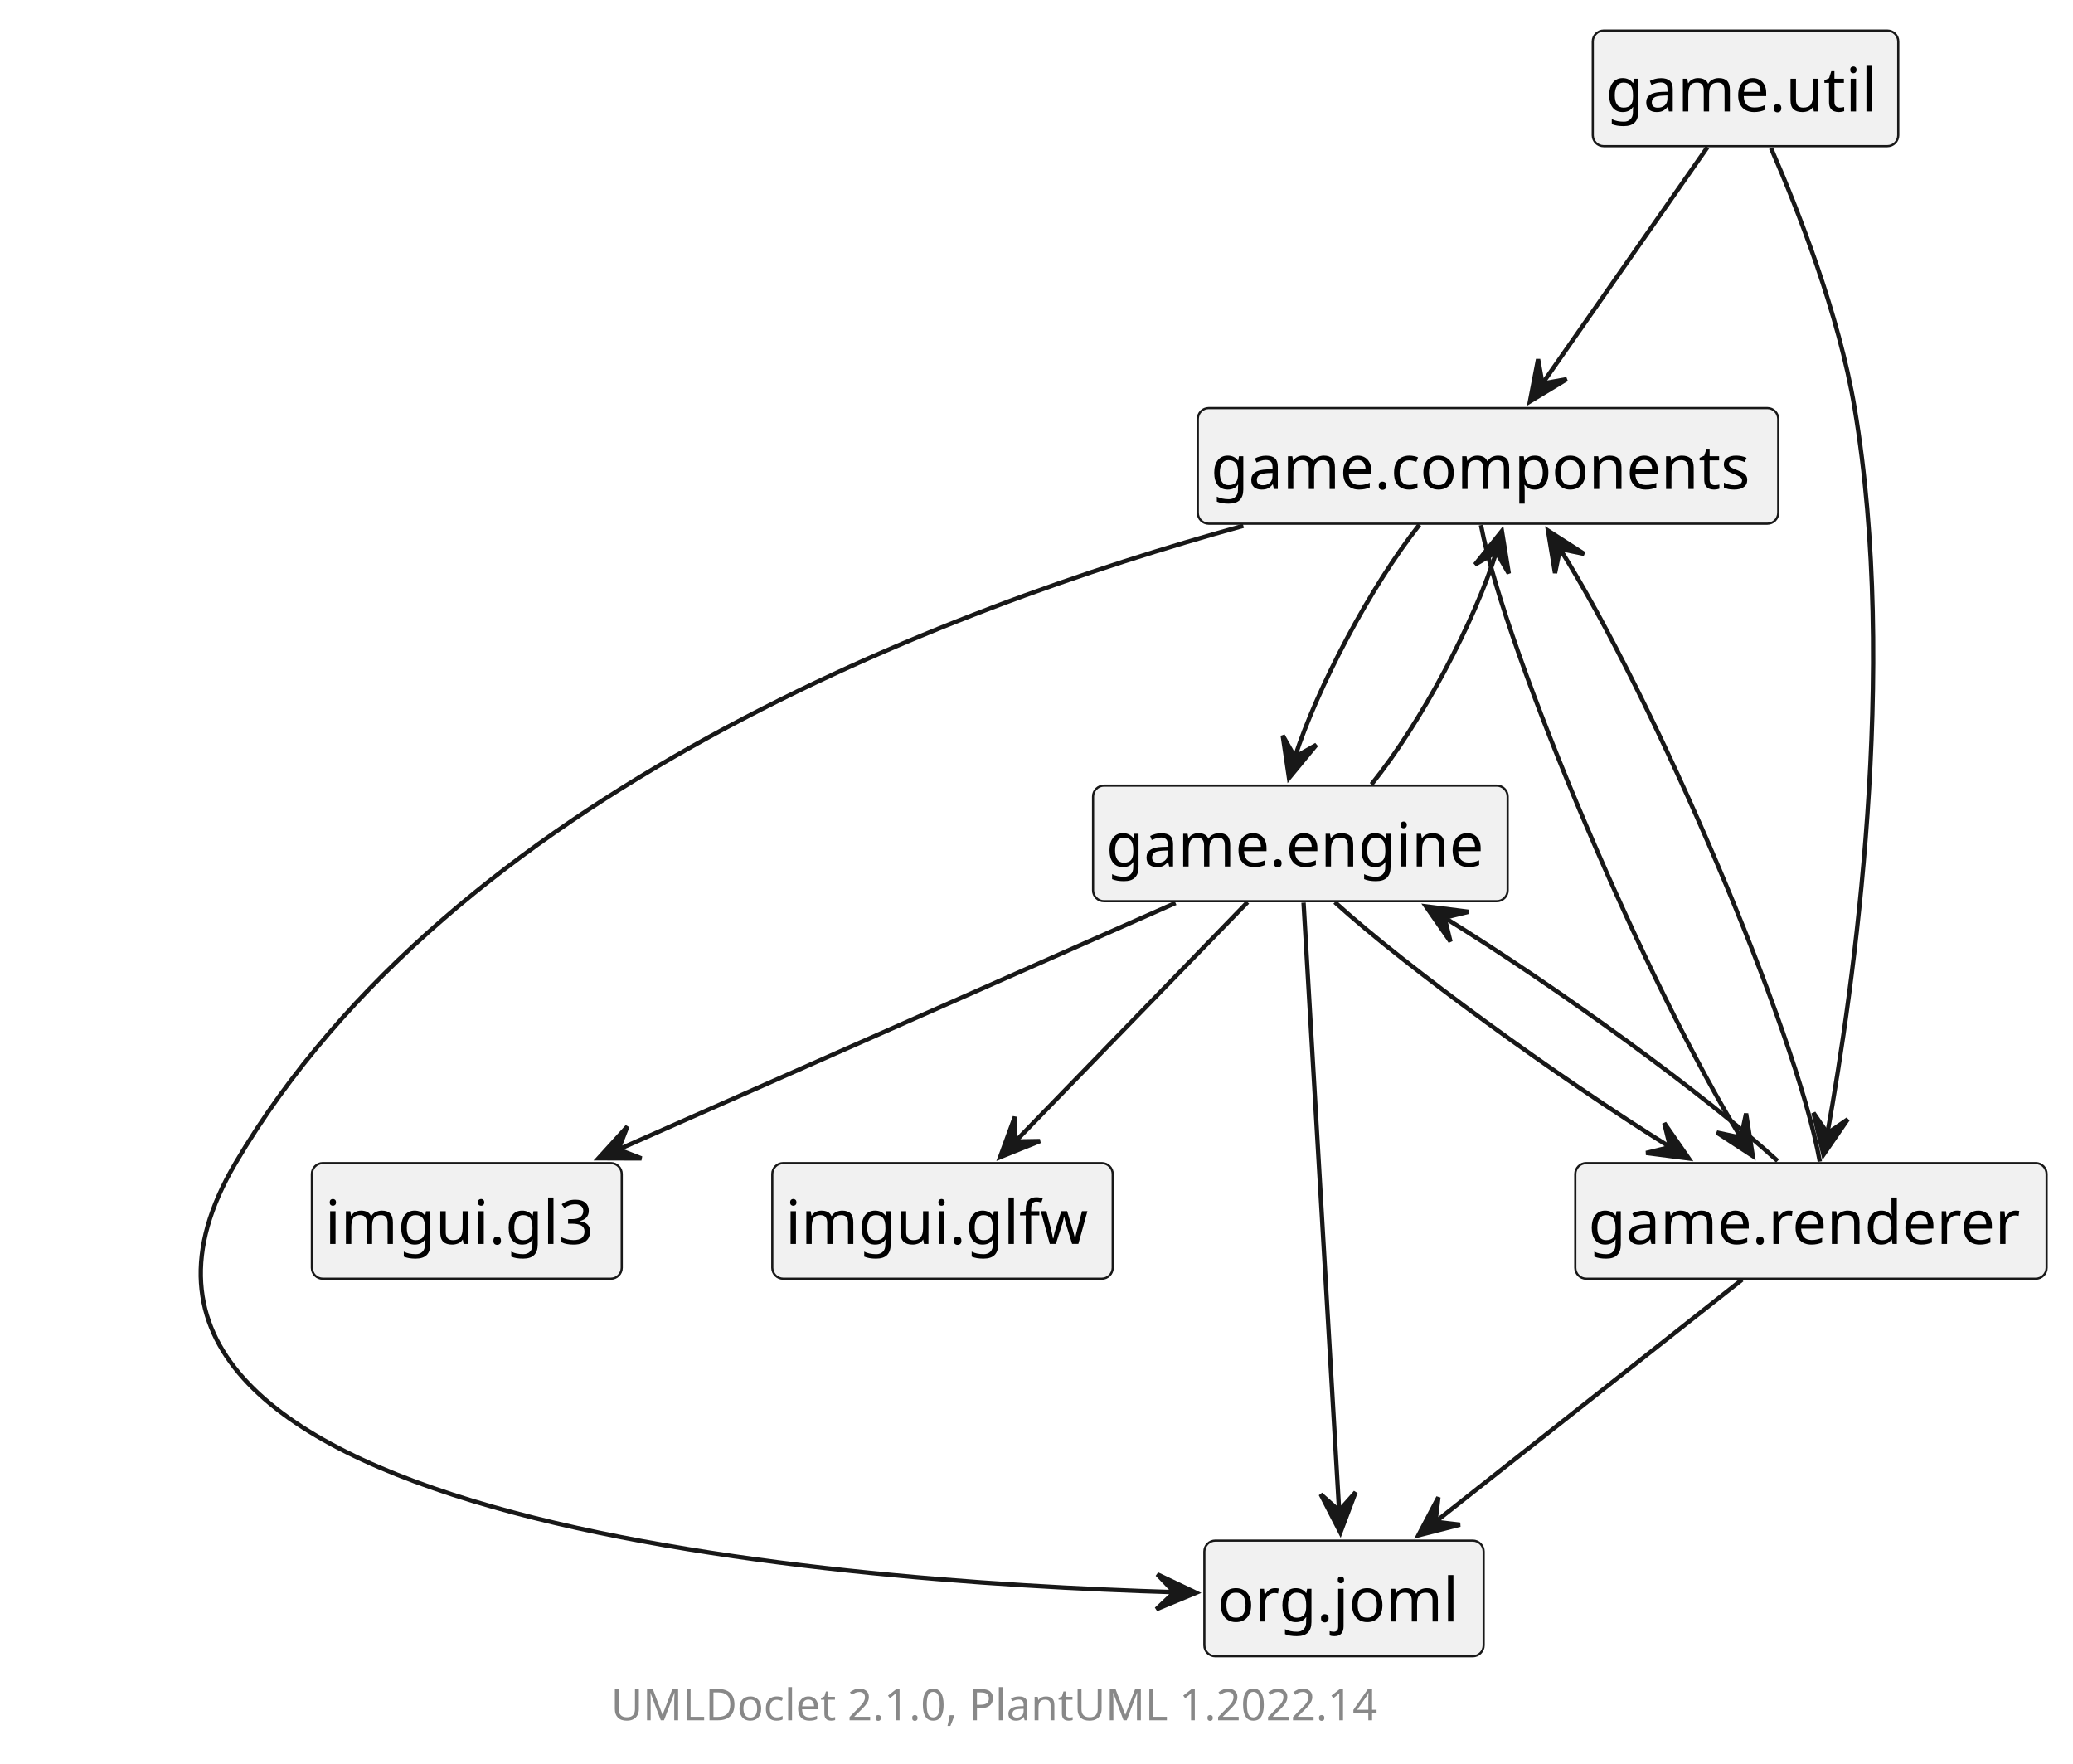
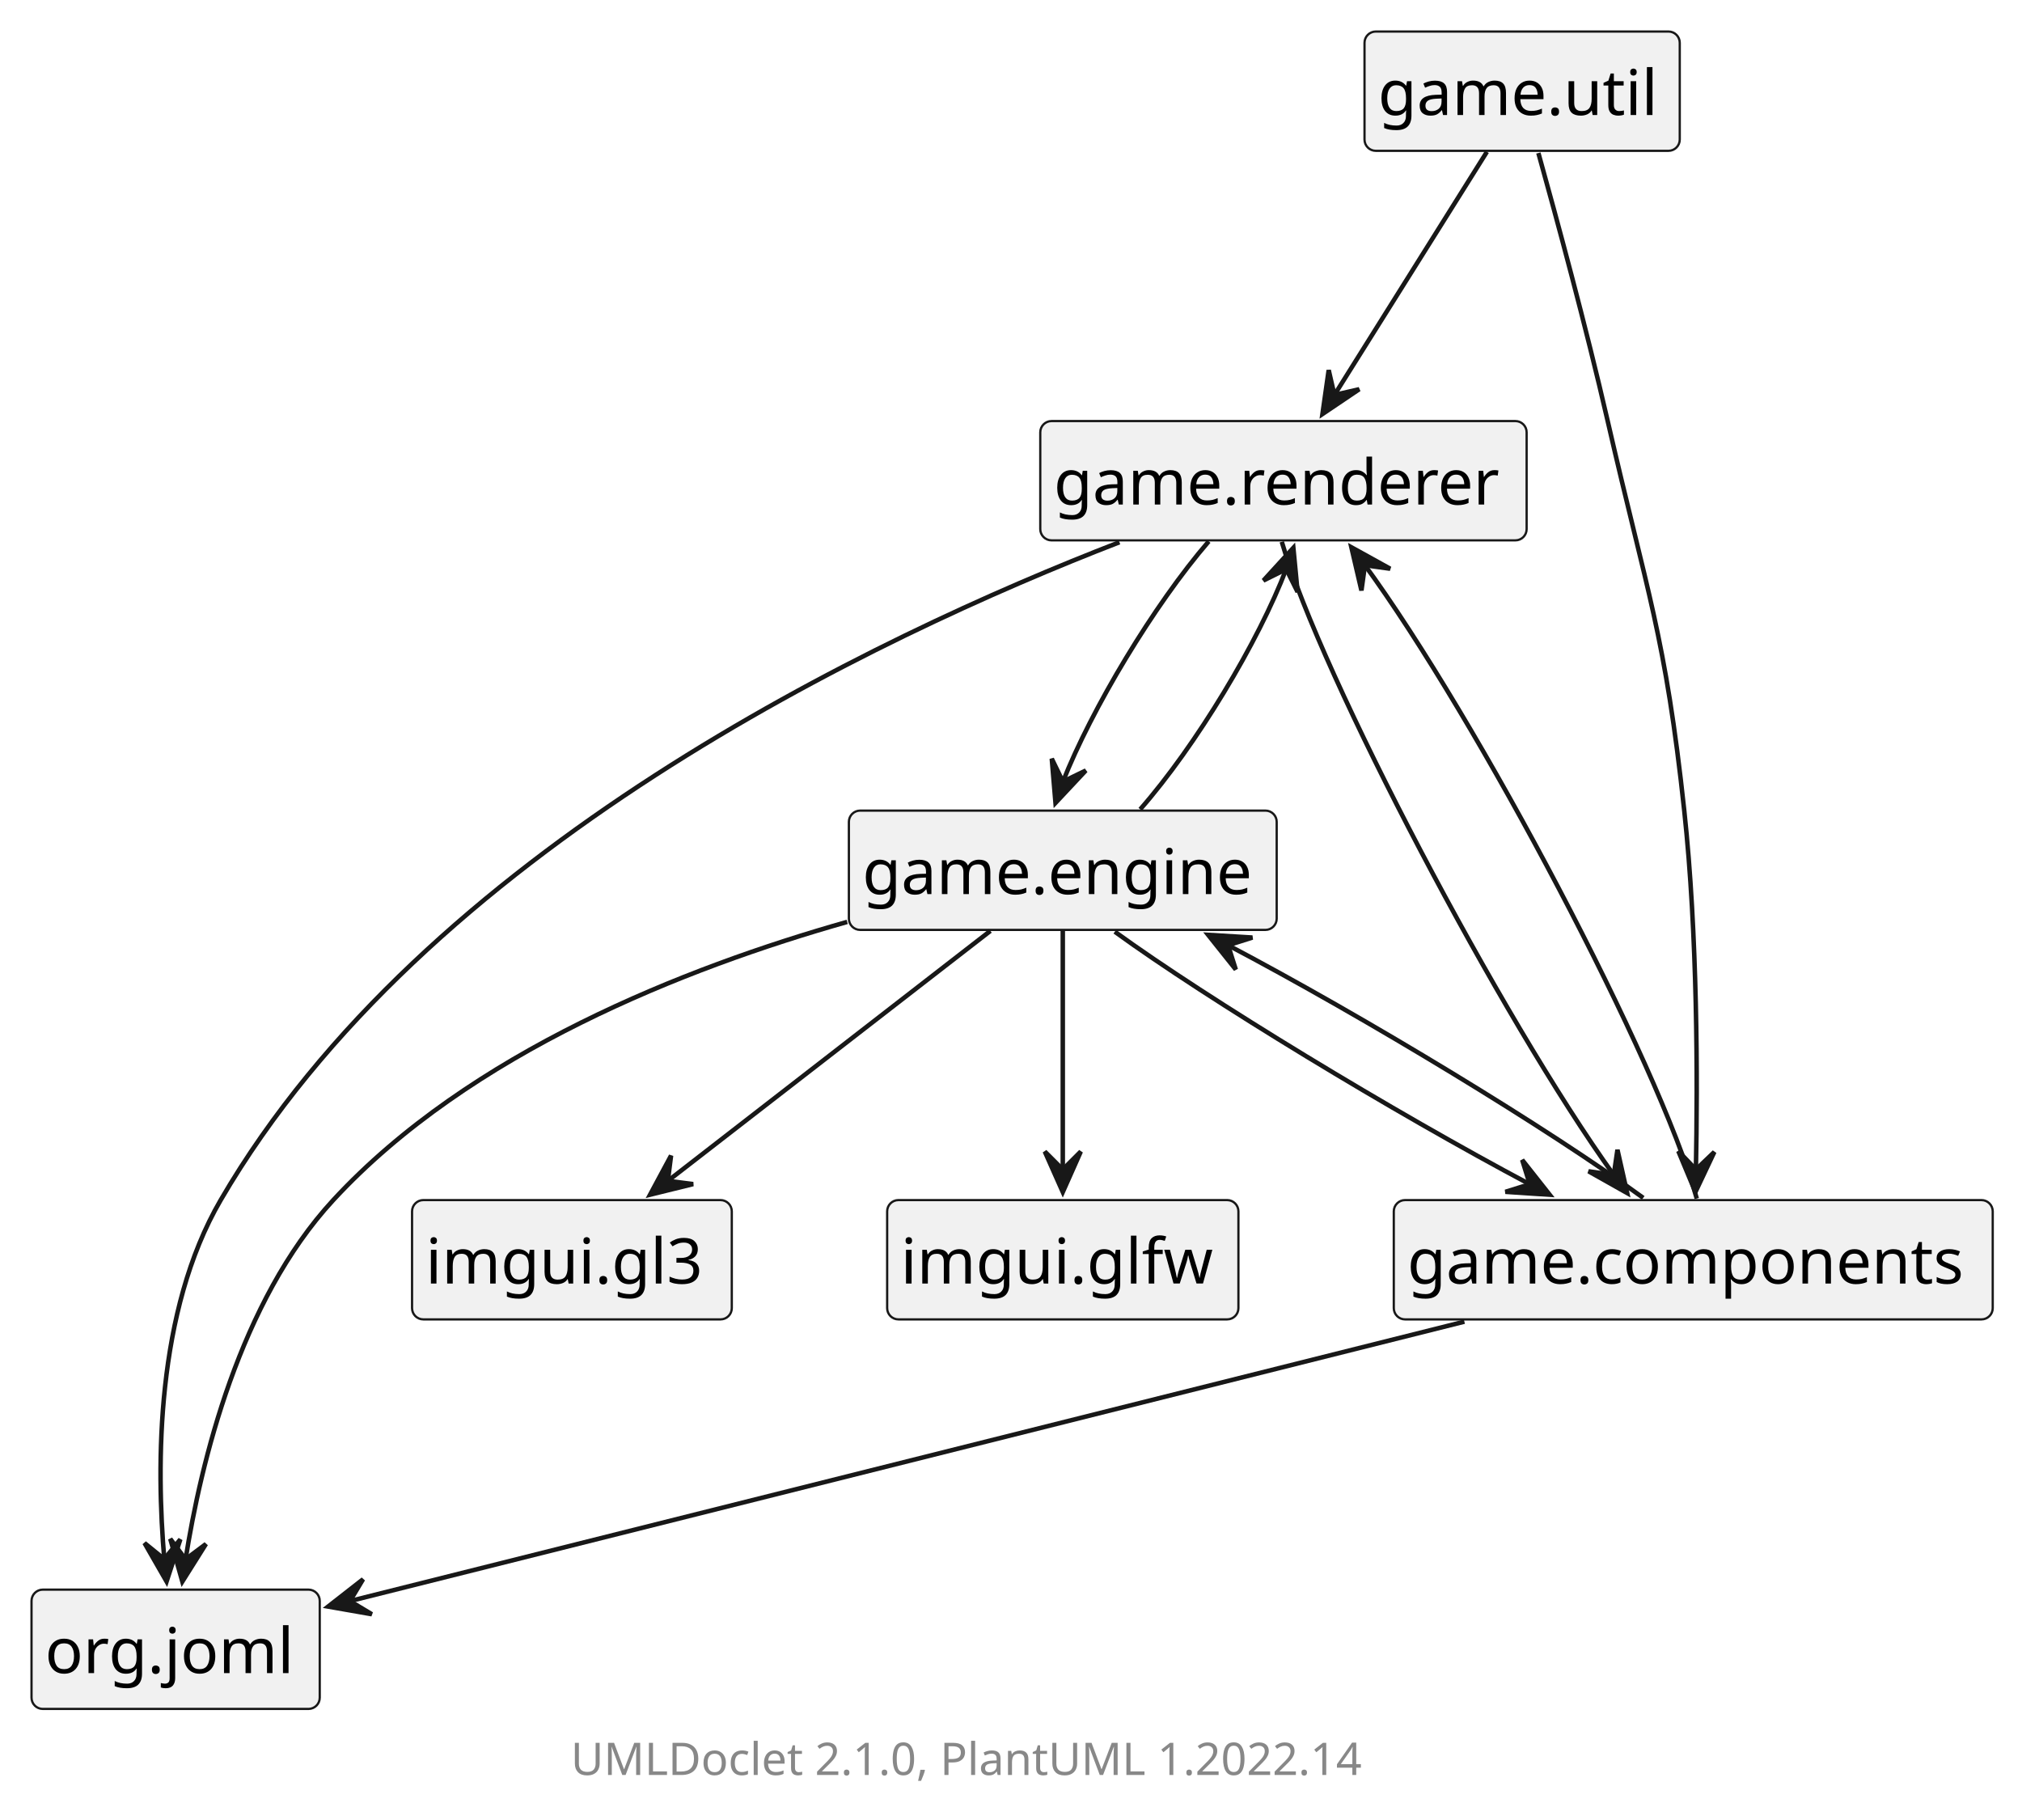
- <svg xmlns="http://www.w3.org/2000/svg" xmlns:xlink="http://www.w3.org/1999/xlink" contentStyleType="text/css" height="404px" preserveAspectRatio="none" style="width:475px;height:404px;" version="1.1" viewBox="0 0 475 404" width="475px" zoomAndPan="magnify">
+ <svg xmlns="http://www.w3.org/2000/svg" xmlns:xlink="http://www.w3.org/1999/xlink" contentStyleType="text/css" height="404px" preserveAspectRatio="none" style="width:449px;height:404px;" version="1.1" viewBox="0 0 449 404" width="449px" zoomAndPan="magnify">
  <defs />
  <g>
-     <a href="game/components/package-summary.html" target="_top" title="game/components/package-summary.html" xlink:actuate="onRequest" xlink:href="game/components/package-summary.html" xlink:show="new" xlink:title="game/components/package-summary.html" xlink:type="simple">
-       <g id="elem_game.components">
-         <rect codeLine="22" fill="#F1F1F1" height="26.488" id="game.components" rx="2.5" ry="2.5" style="stroke:#181818;stroke-width:0.5;" width="133" x="274.46" y="93.49" />
-         <text fill="#000000" font-family="sans-serif" font-size="14" lengthAdjust="spacing" textLength="127" x="277.46" y="112.025">game.components</text>
-       </g>
-     </a>
-     <a href="game/engine/package-summary.html" target="_top" title="game/engine/package-summary.html" xlink:actuate="onRequest" xlink:href="game/engine/package-summary.html" xlink:show="new" xlink:title="game/engine/package-summary.html" xlink:type="simple">
-       <g id="elem_game.engine">
-         <rect codeLine="24" fill="#F1F1F1" height="26.488" id="game.engine" rx="2.5" ry="2.5" style="stroke:#181818;stroke-width:0.5;" width="95" x="250.46" y="179.98" />
-         <text fill="#000000" font-family="sans-serif" font-size="14" lengthAdjust="spacing" textLength="89" x="253.46" y="198.515">game.engine</text>
+     <a href="game/renderer/package-summary.html" target="_top" title="game/renderer/package-summary.html" xlink:actuate="onRequest" xlink:href="game/renderer/package-summary.html" xlink:show="new" xlink:title="game/renderer/package-summary.html" xlink:type="simple">
+       <g id="elem_game.renderer">
+         <rect codeLine="22" fill="#F1F1F1" height="26.488" id="game.renderer" rx="2.5" ry="2.5" style="stroke:#181818;stroke-width:0.5;" width="108" x="231" y="93.49" />
+         <text fill="#000000" font-family="sans-serif" font-size="14" lengthAdjust="spacing" textLength="102" x="234" y="112.025">game.renderer</text>
      </g>
    </a>
    <g id="elem_org.joml">
-       <rect fill="#F1F1F1" height="26.488" id="org.joml" rx="2.5" ry="2.5" style="stroke:#181818;stroke-width:0.5;" width="64" x="275.96" y="352.95" />
-       <text fill="#000000" font-family="sans-serif" font-size="14" lengthAdjust="spacing" textLength="58" x="278.96" y="371.485">org.joml</text>
+       <rect fill="#F1F1F1" height="26.488" id="org.joml" rx="2.5" ry="2.5" style="stroke:#181818;stroke-width:0.5;" width="64" x="7" y="352.95" />
+       <text fill="#000000" font-family="sans-serif" font-size="14" lengthAdjust="spacing" textLength="58" x="10" y="371.485">org.joml</text>
    </g>
-     <a href="game/renderer/package-summary.html" target="_top" title="game/renderer/package-summary.html" xlink:actuate="onRequest" xlink:href="game/renderer/package-summary.html" xlink:show="new" xlink:title="game/renderer/package-summary.html" xlink:type="simple">
-       <g id="elem_game.renderer">
-         <rect codeLine="26" fill="#F1F1F1" height="26.488" id="game.renderer" rx="2.5" ry="2.5" style="stroke:#181818;stroke-width:0.5;" width="108" x="360.96" y="266.46" />
-         <text fill="#000000" font-family="sans-serif" font-size="14" lengthAdjust="spacing" textLength="102" x="363.96" y="284.995">game.renderer</text>
+     <a href="game/engine/package-summary.html" target="_top" title="game/engine/package-summary.html" xlink:actuate="onRequest" xlink:href="game/engine/package-summary.html" xlink:show="new" xlink:title="game/engine/package-summary.html" xlink:type="simple">
+       <g id="elem_game.engine">
+         <rect codeLine="24" fill="#F1F1F1" height="26.488" id="game.engine" rx="2.5" ry="2.5" style="stroke:#181818;stroke-width:0.5;" width="95" x="188.5" y="179.98" />
+         <text fill="#000000" font-family="sans-serif" font-size="14" lengthAdjust="spacing" textLength="89" x="191.5" y="198.515">game.engine</text>
+       </g>
+     </a>
+     <a href="game/components/package-summary.html" target="_top" title="game/components/package-summary.html" xlink:actuate="onRequest" xlink:href="game/components/package-summary.html" xlink:show="new" xlink:title="game/components/package-summary.html" xlink:type="simple">
+       <g id="elem_game.components">
+         <rect codeLine="26" fill="#F1F1F1" height="26.488" id="game.components" rx="2.5" ry="2.5" style="stroke:#181818;stroke-width:0.5;" width="133" x="309.5" y="266.46" />
+         <text fill="#000000" font-family="sans-serif" font-size="14" lengthAdjust="spacing" textLength="127" x="312.5" y="284.995">game.components</text>
+       </g>
+     </a>
+     <a href="game/util/package-summary.html" target="_top" title="game/util/package-summary.html" xlink:actuate="onRequest" xlink:href="game/util/package-summary.html" xlink:show="new" xlink:title="game/util/package-summary.html" xlink:type="simple">
+       <g id="elem_game.util">
+         <rect codeLine="28" fill="#F1F1F1" height="26.488" id="game.util" rx="2.5" ry="2.5" style="stroke:#181818;stroke-width:0.5;" width="70" x="303" y="7" />
+         <text fill="#000000" font-family="sans-serif" font-size="14" lengthAdjust="spacing" textLength="64" x="306" y="25.535">game.util</text>
      </g>
    </a>
    <g id="elem_imgui.gl3">
-       <rect fill="#F1F1F1" height="26.488" id="imgui.gl3" rx="2.5" ry="2.5" style="stroke:#181818;stroke-width:0.5;" width="71" x="71.46" y="266.46" />
-       <text fill="#000000" font-family="sans-serif" font-size="14" lengthAdjust="spacing" textLength="65" x="74.46" y="284.995">imgui.gl3</text>
+       <rect fill="#F1F1F1" height="26.488" id="imgui.gl3" rx="2.5" ry="2.5" style="stroke:#181818;stroke-width:0.5;" width="71" x="91.5" y="266.46" />
+       <text fill="#000000" font-family="sans-serif" font-size="14" lengthAdjust="spacing" textLength="65" x="94.5" y="284.995">imgui.gl3</text>
    </g>
    <g id="elem_imgui.glfw">
-       <rect fill="#F1F1F1" height="26.488" id="imgui.glfw" rx="2.5" ry="2.5" style="stroke:#181818;stroke-width:0.5;" width="78" x="176.96" y="266.46" />
-       <text fill="#000000" font-family="sans-serif" font-size="14" lengthAdjust="spacing" textLength="72" x="179.96" y="284.995">imgui.glfw</text>
+       <rect fill="#F1F1F1" height="26.488" id="imgui.glfw" rx="2.5" ry="2.5" style="stroke:#181818;stroke-width:0.5;" width="78" x="197" y="266.46" />
+       <text fill="#000000" font-family="sans-serif" font-size="14" lengthAdjust="spacing" textLength="72" x="200" y="284.995">imgui.glfw</text>
    </g>
-     <a href="game/util/package-summary.html" target="_top" title="game/util/package-summary.html" xlink:actuate="onRequest" xlink:href="game/util/package-summary.html" xlink:show="new" xlink:title="game/util/package-summary.html" xlink:type="simple">
-       <g id="elem_game.util">
-         <rect codeLine="28" fill="#F1F1F1" height="26.488" id="game.util" rx="2.5" ry="2.5" style="stroke:#181818;stroke-width:0.5;" width="70" x="364.96" y="7" />
-         <text fill="#000000" font-family="sans-serif" font-size="14" lengthAdjust="spacing" textLength="64" x="367.96" y="25.535">game.util</text>
-       </g>
-     </a>
+     <g id="link_game.renderer_org.joml">
+       <path codeLine="7" d="M248.58,120.39 C194.44,141.34 94.24,188.81 49,266.46 C34.6,291.18 34.67,325.37 36.5,346.34 " fill="none" id="game.renderer-to-org.joml" style="stroke:#181818;stroke-width:1.0;" />
+       <polygon fill="#181818" points="36.99,351.15,40.045,341.787,36.477,346.176,32.088,342.608,36.99,351.15" style="stroke:#181818;stroke-width:1.0;" />
+     </g>
+     <g id="link_game.renderer_game.engine">
+       <path codeLine="8" d="M268.41,120.2 C256.25,134.3 242.37,157.41 236,173.64 " fill="none" id="game.renderer-to-game.engine" style="stroke:#181818;stroke-width:1.0;" />
+       <polygon fill="#181818" points="234.38,178.27,241.112,171.081,236.021,173.547,233.555,168.456,234.38,178.27" style="stroke:#181818;stroke-width:1.0;" />
+     </g>
+     <g id="link_game.engine_game.renderer">
+       <path codeLine="17" d="M253.19,179.7 C265.59,165.58 279.48,142.47 285.65,126.25 " fill="none" id="game.engine-to-game.renderer" style="stroke:#181818;stroke-width:1.0;" />
+       <polygon fill="#181818" points="287.2,121.63,280.553,128.897,285.615,126.372,288.14,131.434,287.2,121.63" style="stroke:#181818;stroke-width:1.0;" />
+     </g>
+     <g id="link_game.renderer_game.components">
+       <path codeLine="9" d="M284.63,120.3 C293.41,150.32 333.44,226.22 358.37,260.92 " fill="none" id="game.renderer-to-game.components" style="stroke:#181818;stroke-width:1.0;" />
+       <polygon fill="#181818" points="361.33,264.9,359.168,255.291,358.346,260.888,352.749,260.066,361.33,264.9" style="stroke:#181818;stroke-width:1.0;" />
+     </g>
+     <g id="link_game.components_game.renderer">
+       <path codeLine="14" d="M376.78,266.12 C368.38,235.96 328.07,159.55 302.78,125.07 " fill="none" id="game.components-to-game.renderer" style="stroke:#181818;stroke-width:1.0;" />
+       <polygon fill="#181818" points="300.08,121.51,302.318,131.101,303.096,125.498,308.699,126.275,300.08,121.51" style="stroke:#181818;stroke-width:1.0;" />
+     </g>
+     <g id="link_game.util_game.renderer">
+       <path codeLine="10" d="M330.18,33.71 C321.18,48.06 306.32,71.74 296.12,88.01 " fill="none" id="game.util-to-game.renderer" style="stroke:#181818;stroke-width:1.0;" />
+       <polygon fill="#181818" points="293.66,91.93,301.827,86.425,296.314,87.692,295.047,82.179,293.66,91.93" style="stroke:#181818;stroke-width:1.0;" />
+     </g>
+     <g id="link_game.util_game.components">
+       <path codeLine="11" d="M341.61,33.97 C345.62,48.36 352.18,72.5 357,93.49 C365.76,131.67 369.81,141.03 374,179.98 C376.97,207.57 376.98,239.76 376.59,259.68 " fill="none" id="game.util-to-game.components" style="stroke:#181818;stroke-width:1.0;" />
+       <polygon fill="#181818" points="376.48,264.68,380.685,255.774,376.594,259.681,372.687,255.591,376.48,264.68" style="stroke:#181818;stroke-width:1.0;" />
+     </g>
    <g id="link_game.components_game.engine">
-       <path codeLine="7" d="M325.25,120.2 C314.09,134.3 301.86,157.41 296.64,173.64 " fill="none" id="game.components-to-game.engine" style="stroke:#181818;stroke-width:1.0;" />
-       <polygon fill="#181818" points="295.36,178.24,301.625,170.641,296.7,173.423,293.918,168.497,295.36,178.24" style="stroke:#181818;stroke-width:1.0;" />
+       <path codeLine="12" d="M364.89,265.97 C344.39,250.94 303.23,225.95 272.53,209.78 " fill="none" id="game.components-to-game.engine" style="stroke:#181818;stroke-width:1.0;" />
+       <polygon fill="#181818" points="268.27,207.57,274.413,215.268,272.707,209.875,278.101,208.168,268.27,207.57" style="stroke:#181818;stroke-width:1.0;" />
    </g>
    <g id="link_game.engine_game.components">
-       <path codeLine="11" d="M314.25,179.7 C325.65,165.58 337.91,142.47 342.93,126.25 " fill="none" id="game.engine-to-game.components" style="stroke:#181818;stroke-width:1.0;" />
-       <polygon fill="#181818" points="344.14,121.66,337.98,129.345,342.867,126.495,345.716,131.382,344.14,121.66" style="stroke:#181818;stroke-width:1.0;" />
+       <path codeLine="16" d="M247.55,206.87 C268.21,221.86 309.37,246.85 339.89,263.05 " fill="none" id="game.engine-to-game.components" style="stroke:#181818;stroke-width:1.0;" />
+       <polygon fill="#181818" points="344.12,265.27,338.016,257.541,339.695,262.943,334.293,264.622,344.12,265.27" style="stroke:#181818;stroke-width:1.0;" />
    </g>
    <g id="link_game.components_org.joml">
-       <path codeLine="8" d="M284.9,120.46 C216.49,139.32 103.78,181.98 53.96,266.46 C6,347.79 187.14,362.32 269.36,364.77 " fill="none" id="game.components-to-org.joml" style="stroke:#181818;stroke-width:1.0;" />
-       <polygon fill="#181818" points="274.06,364.9,265.166,360.67,269.062,364.772,264.96,368.667,274.06,364.9" style="stroke:#181818;stroke-width:1.0;" />
-     </g>
-     <g id="link_game.components_game.renderer">
-       <path codeLine="9" d="M339.34,120.3 C345.13,150.32 377.62,226.22 399.1,260.92 " fill="none" id="game.components-to-game.renderer" style="stroke:#181818;stroke-width:1.0;" />
-       <polygon fill="#181818" points="401.62,264.84,400.094,255.11,398.906,260.641,393.375,259.452,401.62,264.84" style="stroke:#181818;stroke-width:1.0;" />
-     </g>
-     <g id="link_game.renderer_game.components">
-       <path codeLine="17" d="M416.99,266.12 C411.61,236.08 379.14,160.18 357.29,125.5 " fill="none" id="game.renderer-to-game.components" style="stroke:#181818;stroke-width:1.0;" />
-       <polygon fill="#181818" points="354.71,121.57,356.312,131.288,357.457,125.748,362.997,126.892,354.71,121.57" style="stroke:#181818;stroke-width:1.0;" />
+       <path codeLine="13" d="M325.18,293.45 C257.27,310.47 138.43,340.27 77.47,355.55 " fill="none" id="game.components-to-org.joml" style="stroke:#181818;stroke-width:1.0;" />
+       <polygon fill="#181818" points="72.86,356.71,82.561,358.408,77.711,355.497,80.621,350.647,72.86,356.71" style="stroke:#181818;stroke-width:1.0;" />
    </g>
    <g id="link_game.engine_org.joml">
-       <path codeLine="10" d="M298.69,206.79 C300.43,236.56 304.81,311.47 306.87,346.54 " fill="none" id="game.engine-to-org.joml" style="stroke:#181818;stroke-width:1.0;" />
-       <polygon fill="#181818" points="307.13,351.09,310.61,341.877,306.845,346.098,302.623,342.333,307.13,351.09" style="stroke:#181818;stroke-width:1.0;" />
-     </g>
-     <g id="link_game.engine_game.renderer">
-       <path codeLine="12" d="M305.86,206.69 C322.3,221.6 356.62,246.59 382.79,262.86 " fill="none" id="game.engine-to-game.renderer" style="stroke:#181818;stroke-width:1.0;" />
-       <polygon fill="#181818" points="386.96,265.4,381.352,257.304,382.689,262.8,377.192,264.137,386.96,265.4" style="stroke:#181818;stroke-width:1.0;" />
-     </g>
-     <g id="link_game.renderer_game.engine">
-       <path codeLine="16" d="M407.31,265.97 C391.04,251.06 357.12,226.36 330.91,210.18 " fill="none" id="game.renderer-to-game.engine" style="stroke:#181818;stroke-width:1.0;" />
-       <polygon fill="#181818" points="326.73,207.65,332.358,215.733,331.007,210.239,336.501,208.889,326.73,207.65" style="stroke:#181818;stroke-width:1.0;" />
+       <path codeLine="15" d="M188.13,204.69 C152.25,214.85 104.31,233.67 74,266.46 C53.19,288.98 44.61,324.65 41.18,346.39 " fill="none" id="game.engine-to-org.joml" style="stroke:#181818;stroke-width:1.0;" />
+       <polygon fill="#181818" points="40.49,351.16,45.733,342.822,41.203,346.211,37.815,341.682,40.49,351.16" style="stroke:#181818;stroke-width:1.0;" />
    </g>
    <g id="link_game.engine_imgui.gl3">
-       <path codeLine="13" d="M269.36,206.87 C235.18,221.99 178.03,247.27 141.44,263.46 " fill="none" id="game.engine-to-imgui.gl3" style="stroke:#181818;stroke-width:1.0;" />
-       <polygon fill="#181818" points="137.13,265.36,146.979,265.392,141.706,263.344,143.753,258.071,137.13,265.36" style="stroke:#181818;stroke-width:1.0;" />
+       <path codeLine="18" d="M219.92,206.69 C200.92,221.41 169.25,245.96 148.25,262.24 " fill="none" id="game.engine-to-imgui.gl3" style="stroke:#181818;stroke-width:1.0;" />
+       <polygon fill="#181818" points="144.35,265.26,153.913,262.906,148.301,262.196,149.012,256.584,144.35,265.26" style="stroke:#181818;stroke-width:1.0;" />
    </g>
    <g id="link_game.engine_imgui.glfw">
-       <path codeLine="14" d="M285.86,206.69 C271.69,221.29 248.14,245.54 232.34,261.82 " fill="none" id="game.engine-to-imgui.glfw" style="stroke:#181818;stroke-width:1.0;" />
-       <polygon fill="#181818" points="229.16,265.1,238.294,261.416,232.638,261.508,232.546,255.852,229.16,265.1" style="stroke:#181818;stroke-width:1.0;" />
+       <path codeLine="19" d="M236,206.69 C236,220.66 236,243.49 236,259.69 " fill="none" id="game.engine-to-imgui.glfw" style="stroke:#181818;stroke-width:1.0;" />
+       <polygon fill="#181818" points="236,264.68,240,255.68,236,259.68,232,255.68,236,264.68" style="stroke:#181818;stroke-width:1.0;" />
    </g>
-     <g id="link_game.renderer_org.joml">
-       <path codeLine="15" d="M399.17,293.17 C380.52,307.9 349.43,332.45 328.81,348.73 " fill="none" id="game.renderer-to-org.joml" style="stroke:#181818;stroke-width:1.0;" />
-       <polygon fill="#181818" points="325,351.74,334.543,349.305,328.925,348.643,329.587,343.025,325,351.74" style="stroke:#181818;stroke-width:1.0;" />
-     </g>
-     <g id="link_game.util_game.renderer">
-       <path codeLine="18" d="M405.81,33.95 C411.99,48.12 421.33,71.89 424.96,93.49 C435.07,153.63 424.75,226.15 418.69,259.82 " fill="none" id="game.util-to-game.renderer" style="stroke:#181818;stroke-width:1.0;" />
-       <polygon fill="#181818" points="417.82,264.54,423.399,256.423,418.735,259.624,415.534,254.96,417.82,264.54" style="stroke:#181818;stroke-width:1.0;" />
-     </g>
-     <g id="link_game.util_game.components">
-       <path codeLine="19" d="M391.25,33.71 C381.23,48.06 364.69,71.74 353.33,88.01 " fill="none" id="game.util-to-game.components" style="stroke:#181818;stroke-width:1.0;" />
-       <polygon fill="#181818" points="350.57,91.97,358.997,86.873,353.429,87.868,352.434,82.299,350.57,91.97" style="stroke:#181818;stroke-width:1.0;" />
-     </g>
-     <text fill="#888888" font-family="sans-serif" font-size="10" lengthAdjust="spacing" textLength="182" x="139.98" y="394.106">UMLDoclet 2.1.0, PlantUML 1.2022.14</text>
+     <text fill="#888888" font-family="sans-serif" font-size="10" lengthAdjust="spacing" textLength="182" x="126.75" y="394.106">UMLDoclet 2.1.0, PlantUML 1.2022.14</text>
  </g>
</svg>
